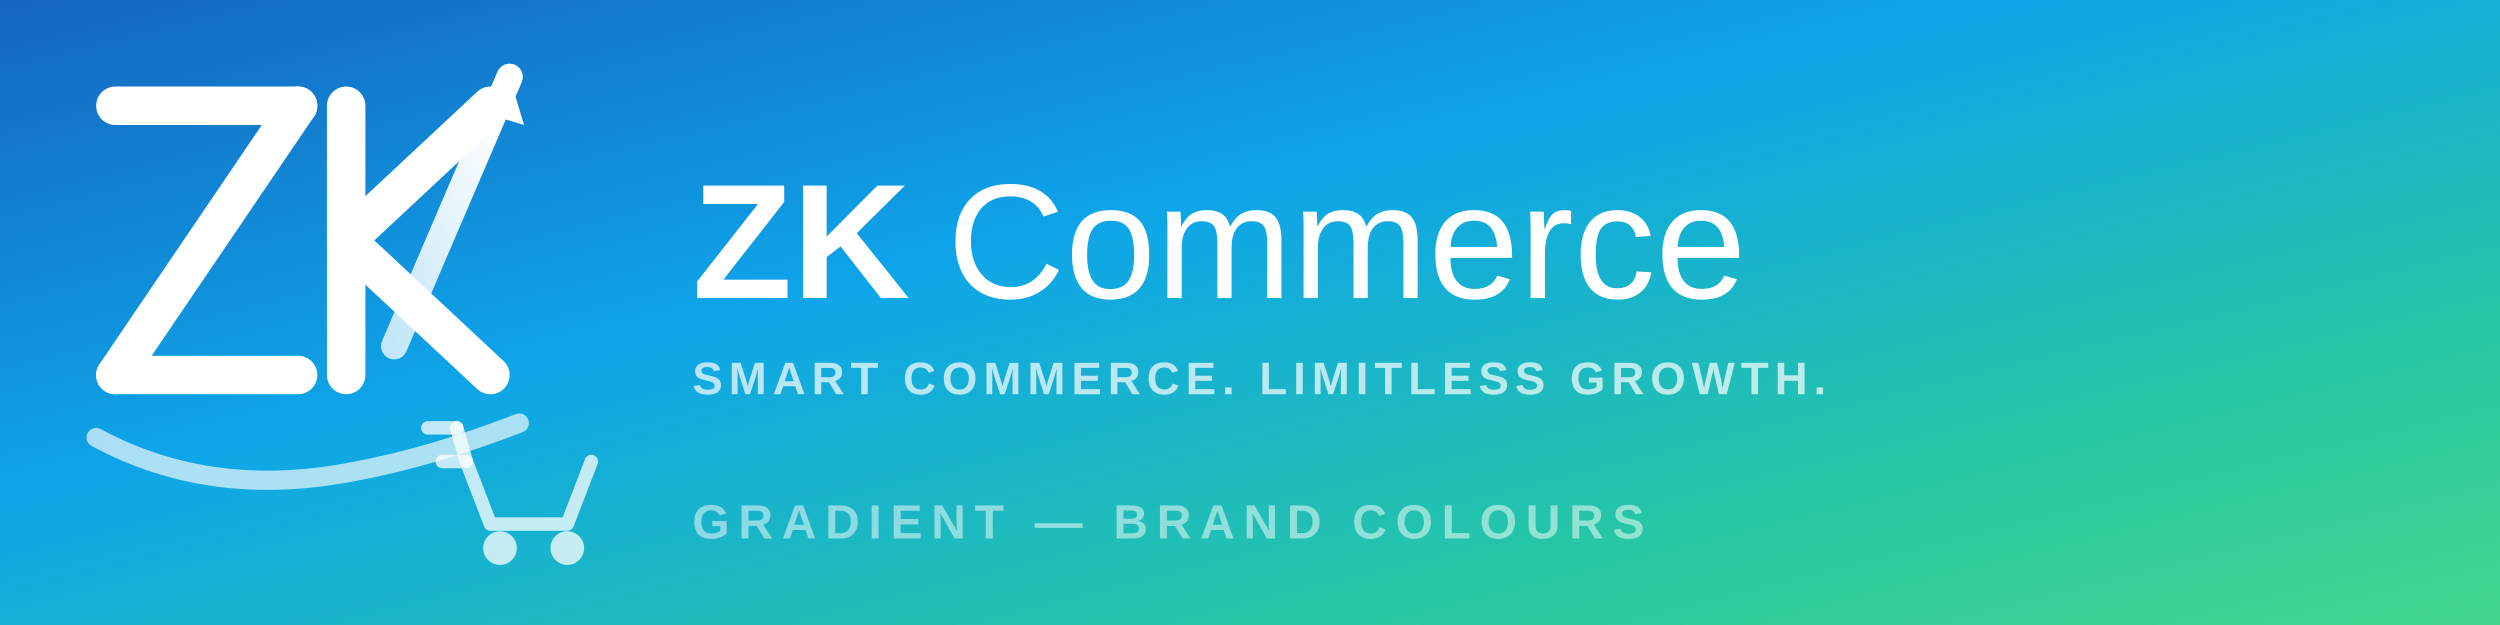
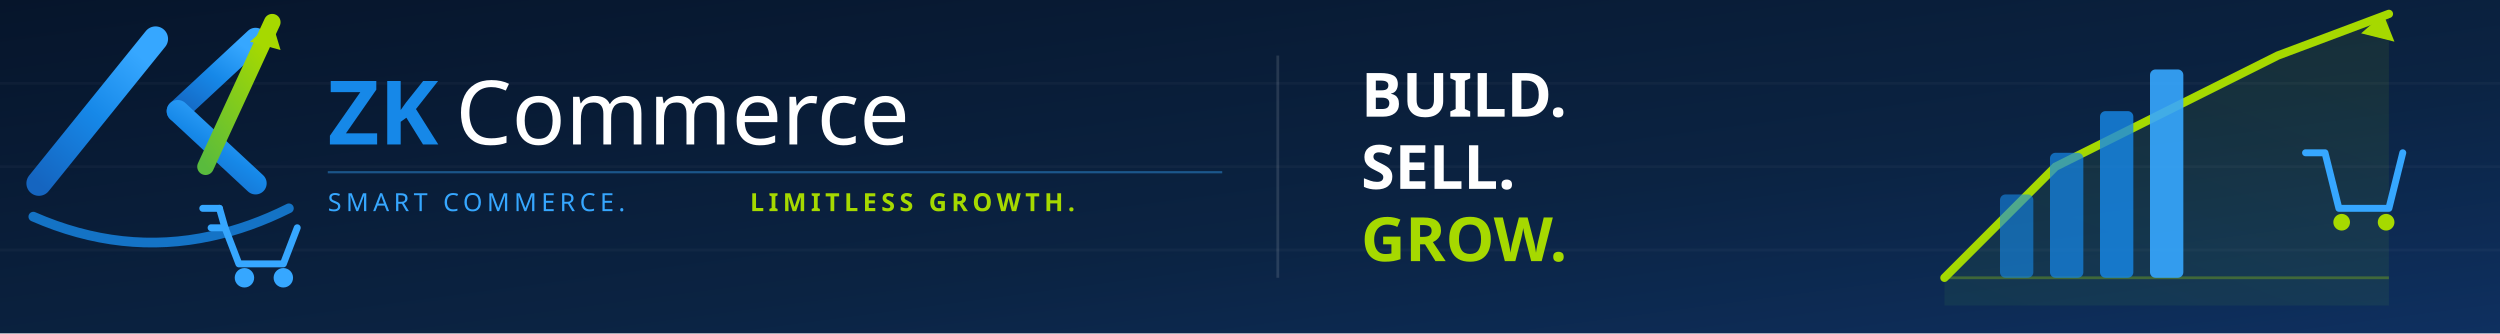
- <svg xmlns="http://www.w3.org/2000/svg" viewBox="0 0 520 130" width="520" height="130">
+ <svg xmlns="http://www.w3.org/2000/svg" viewBox="0 0 900 120" width="900" height="120">
  <defs>
-     <linearGradient id="bg" x1="0%" y1="0%" x2="100%" y2="100%">
+     <linearGradient id="bbg" x1="0%" y1="0%" x2="100%" y2="100%">
+       <stop offset="0%" stop-color="#06152B" />
+       <stop offset="60%" stop-color="#0B2342" />
+       <stop offset="100%" stop-color="#0E3060" />
+     </linearGradient>
+     <linearGradient id="bzk" x1="0%" y1="100%" x2="70%" y2="0%">
      <stop offset="0%" stop-color="#1565C0" />
-       <stop offset="40%" stop-color="#0EA5E9" />
-       <stop offset="75%" stop-color="#26C6A6" />
-       <stop offset="100%" stop-color="#43D68C" />
+       <stop offset="55%" stop-color="#1688E8" />
+       <stop offset="100%" stop-color="#36A7FF" />
    </linearGradient>
-     <linearGradient id="arr" x1="0%" y1="100%" x2="60%" y2="0%">
-       <stop offset="0%" stop-color="rgba(255,255,255,0.75)" />
-       <stop offset="100%" stop-color="white" />
+     <linearGradient id="bar" x1="0%" y1="100%" x2="60%" y2="0%">
+       <stop offset="0%" stop-color="#59BB3D" />
+       <stop offset="100%" stop-color="#A6D900" />
    </linearGradient>
  </defs>
-   <rect width="520" height="130" fill="url(#bg)" />
-   <line x1="24" y1="22" x2="62" y2="22" stroke="white" stroke-width="8" stroke-linecap="round" />
-   <line x1="62" y1="22" x2="24" y2="78" stroke="white" stroke-width="8" stroke-linecap="round" />
-   <line x1="24" y1="78" x2="62" y2="78" stroke="white" stroke-width="8" stroke-linecap="round" />
-   <line x1="72" y1="22" x2="72" y2="78" stroke="white" stroke-width="8" stroke-linecap="round" />
-   <line x1="72" y1="50" x2="102" y2="22" stroke="white" stroke-width="8" stroke-linecap="round" />
-   <line x1="72" y1="50" x2="102" y2="78" stroke="white" stroke-width="8" stroke-linecap="round" />
-   <line x1="82" y1="72" x2="106" y2="16" stroke="url(#arr)" stroke-width="5.5" stroke-linecap="round" />
-   <polygon points="106,16 99,23 109,26" fill="white" />
-   <path d="M20 91 Q44 104 74 98 Q90 95 108 88" fill="none" stroke="rgba(255,255,255,0.65)" stroke-width="4" stroke-linecap="round" />
-   <path d="M92 96 L97 96 L102 109 L118 109 L123 96" fill="none" stroke="rgba(255,255,255,0.75)" stroke-width="2.8" stroke-linecap="round" stroke-linejoin="round" />
-   <line x1="97" y1="96" x2="95" y2="89" stroke="rgba(255,255,255,0.75)" stroke-width="2.8" stroke-linecap="round" />
-   <line x1="95" y1="89" x2="89" y2="89" stroke="rgba(255,255,255,0.75)" stroke-width="2.8" stroke-linecap="round" />
-   <circle cx="104" cy="114" r="3.5" fill="rgba(255,255,255,0.75)" />
-   <circle cx="118" cy="114" r="3.5" fill="rgba(255,255,255,0.75)" />
-   <text x="144" y="62" font-family="Arial Black,Arial,sans-serif" font-size="34" font-weight="900" fill="white">ZK</text>
-   <text x="197" y="62" font-family="Arial,sans-serif" font-size="34" font-weight="300" fill="white">Commerce</text>
-   <text x="144" y="82" font-family="Arial,sans-serif" font-size="9.5" font-weight="600" fill="rgba(255,255,255,0.7)" letter-spacing="0.13em">SMART COMMERCE. LIMITLESS GROWTH.</text>
-   <text x="144" y="112" font-family="Arial,sans-serif" font-size="10" font-weight="700" fill="rgba(255,255,255,0.5)" letter-spacing="0.18em">GRADIENT — BRAND COLOURS</text>
+   <rect width="900" height="120" fill="url(#bbg)" />
+   <line x1="0" y1="30" x2="900" y2="30" stroke="rgba(255,255,255,0.03)" stroke-width="1" />
+   <line x1="0" y1="60" x2="900" y2="60" stroke="rgba(255,255,255,0.03)" stroke-width="1" />
+   <line x1="0" y1="90" x2="900" y2="90" stroke="rgba(255,255,255,0.03)" stroke-width="1" />
+   <line x1="14" y1="14" x2="56" y2="14" stroke="url(#bzk)" stroke-width="9" stroke-linecap="round" />
+   <line x1="56" y1="14" x2="14" y2="66" stroke="url(#bzk)" stroke-width="9" stroke-linecap="round" />
+   <line x1="14" y1="66" x2="56" y2="66" stroke="url(#bzk)" stroke-width="9" stroke-linecap="round" />
+   <line x1="64" y1="14" x2="64" y2="66" stroke="url(#bzk)" stroke-width="8" stroke-linecap="round" />
+   <line x1="64" y1="40" x2="92" y2="14" stroke="url(#bzk)" stroke-width="8" stroke-linecap="round" />
+   <line x1="64" y1="40" x2="92" y2="66" stroke="url(#bzk)" stroke-width="8" stroke-linecap="round" />
+   <line x1="74" y1="60" x2="98" y2="8" stroke="url(#bar)" stroke-width="6" stroke-linecap="round" />
+   <polygon points="98,8 90,15 101,18" fill="#A6D900" />
+   <path d="M12 78 Q44 92 76 85 Q90 82 104 75" fill="none" stroke="#1688E8" stroke-width="3.5" stroke-linecap="round" opacity="0.8" />
+   <path d="M76 82 L81 82 L86 95 L102 95 L107 82" fill="none" stroke="#36A7FF" stroke-width="2.5" stroke-linecap="round" stroke-linejoin="round" />
+   <line x1="81" y1="82" x2="79" y2="75" stroke="#36A7FF" stroke-width="2.5" stroke-linecap="round" />
+   <line x1="79" y1="75" x2="73" y2="75" stroke="#36A7FF" stroke-width="2.5" stroke-linecap="round" />
+   <circle cx="88" cy="100" r="3.5" fill="#36A7FF" />
+   <circle cx="102" cy="100" r="3.5" fill="#36A7FF" />
+   <text x="118" y="52" font-family="Poppins,system-ui,sans-serif" font-size="32" font-weight="700" fill="#1688E8">ZK</text>
+   <text x="164" y="52" font-family="Poppins,system-ui,sans-serif" font-size="32" font-weight="300" fill="white">Commerce</text>
+   <line x1="118" y1="62" x2="440" y2="62" stroke="#36A7FF" stroke-width="0.8" opacity="0.4" />
+   <text x="118" y="76" font-family="Poppins,system-ui,sans-serif" font-size="9" font-weight="500" fill="#36A7FF" letter-spacing="0.18em">SMART COMMERCE.</text>
+   <text x="270" y="76" font-family="Poppins,system-ui,sans-serif" font-size="9" font-weight="700" fill="#A6D900" letter-spacing="0.18em">LIMITLESS GROWTH.</text>
+   <line x1="460" y1="20" x2="460" y2="100" stroke="rgba(255,255,255,0.12)" stroke-width="1" />
+   <text x="490" y="42" font-family="Poppins,system-ui,sans-serif" font-size="22" font-weight="700" fill="white">BUILD.</text>
+   <text x="490" y="68" font-family="Poppins,system-ui,sans-serif" font-size="22" font-weight="700" fill="white">SELL.</text>
+   <text x="490" y="94" font-family="Poppins,system-ui,sans-serif" font-size="22" font-weight="800" fill="#A6D900">GROW.</text>
+   <path d="M700 100 L740 60 L780 40 L820 20 L860 5" fill="none" stroke="#A6D900" stroke-width="3" stroke-linecap="round" />
+   <path d="M700 100 L740 60 L780 40 L820 20 L860 5 L860 110 L700 110 Z" fill="url(#bar)" opacity="0.08" />
+   <line x1="700" y1="100" x2="860" y2="100" stroke="rgba(166,217,0,0.3)" stroke-width="1" />
+   <rect x="720" y="70" width="12" height="30" rx="2" fill="#1688E8" opacity="0.6" />
+   <rect x="738" y="55" width="12" height="45" rx="2" fill="#1688E8" opacity="0.7" />
+   <rect x="756" y="40" width="12" height="60" rx="2" fill="#1688E8" opacity="0.8" />
+   <rect x="774" y="25" width="12" height="75" rx="2" fill="#36A7FF" opacity="0.9" />
+   <path d="M830 55 L837 55 L842 75 L860 75 L865 55" fill="none" stroke="#36A7FF" stroke-width="2.5" stroke-linecap="round" stroke-linejoin="round" />
+   <circle cx="843" cy="80" r="3" fill="#A6D900" />
+   <circle cx="859" cy="80" r="3" fill="#A6D900" />
+   <polygon points="858,5 850,12 862,15" fill="#A6D900" />
</svg>
